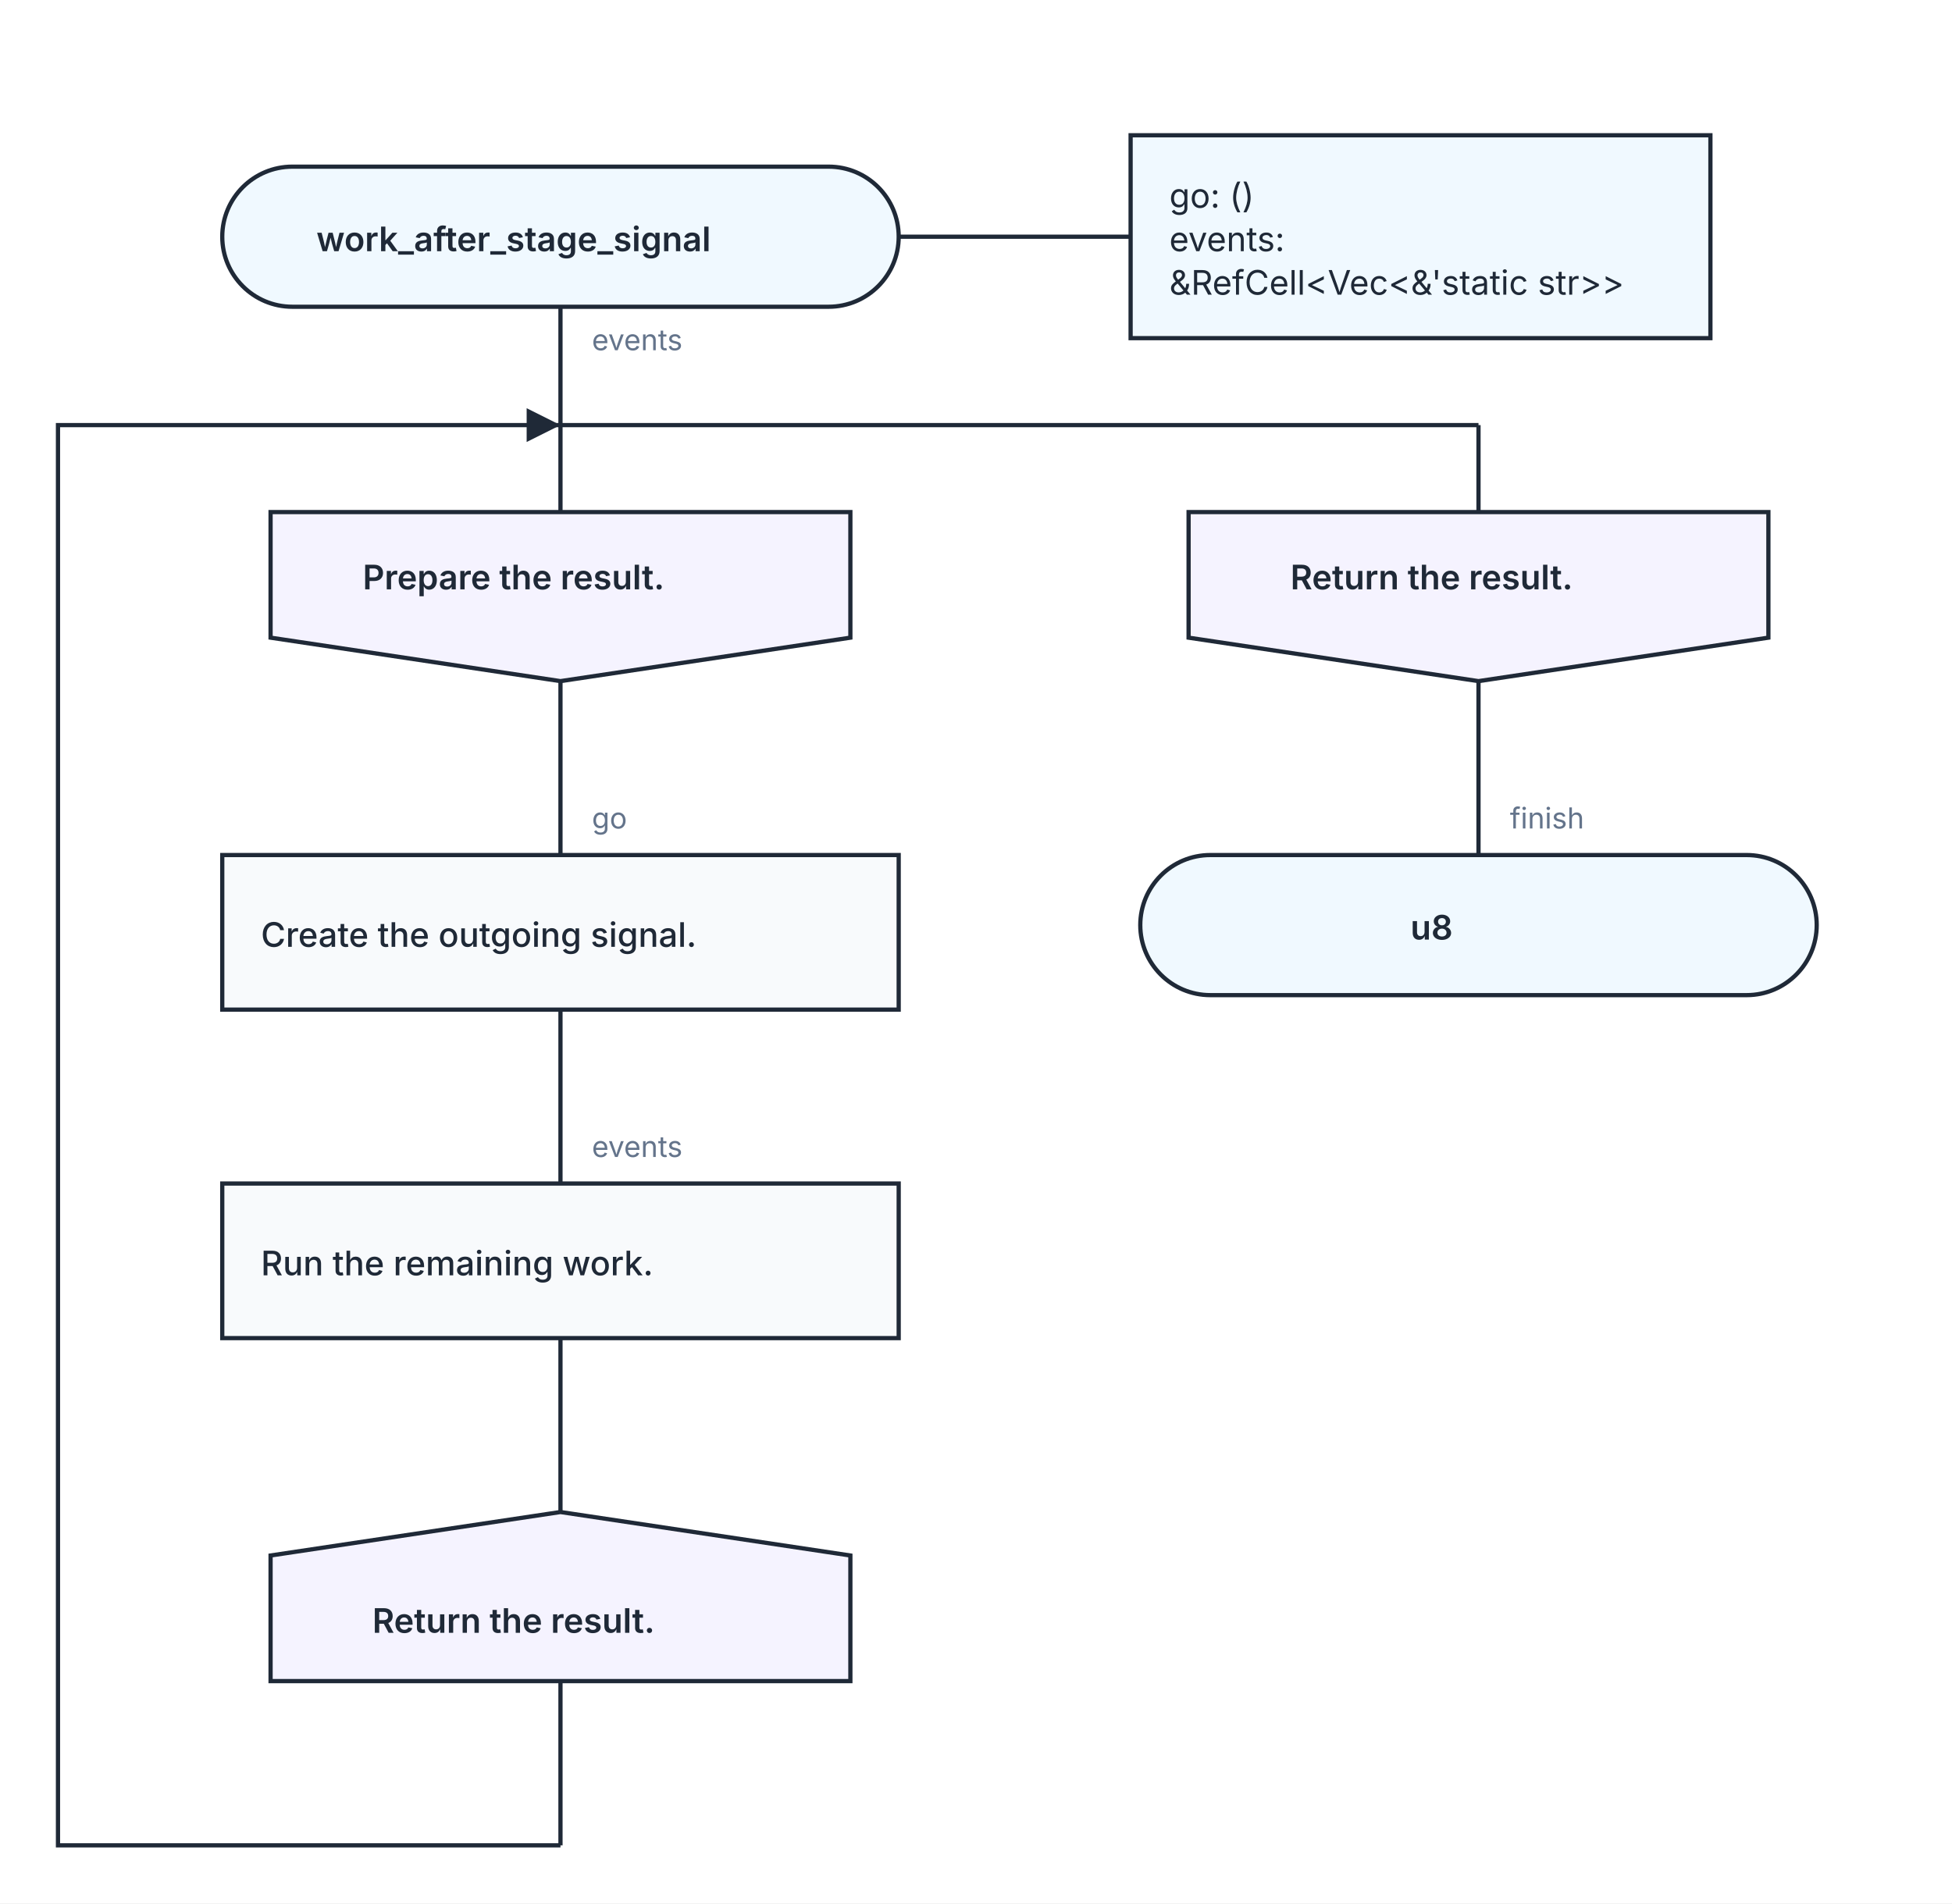
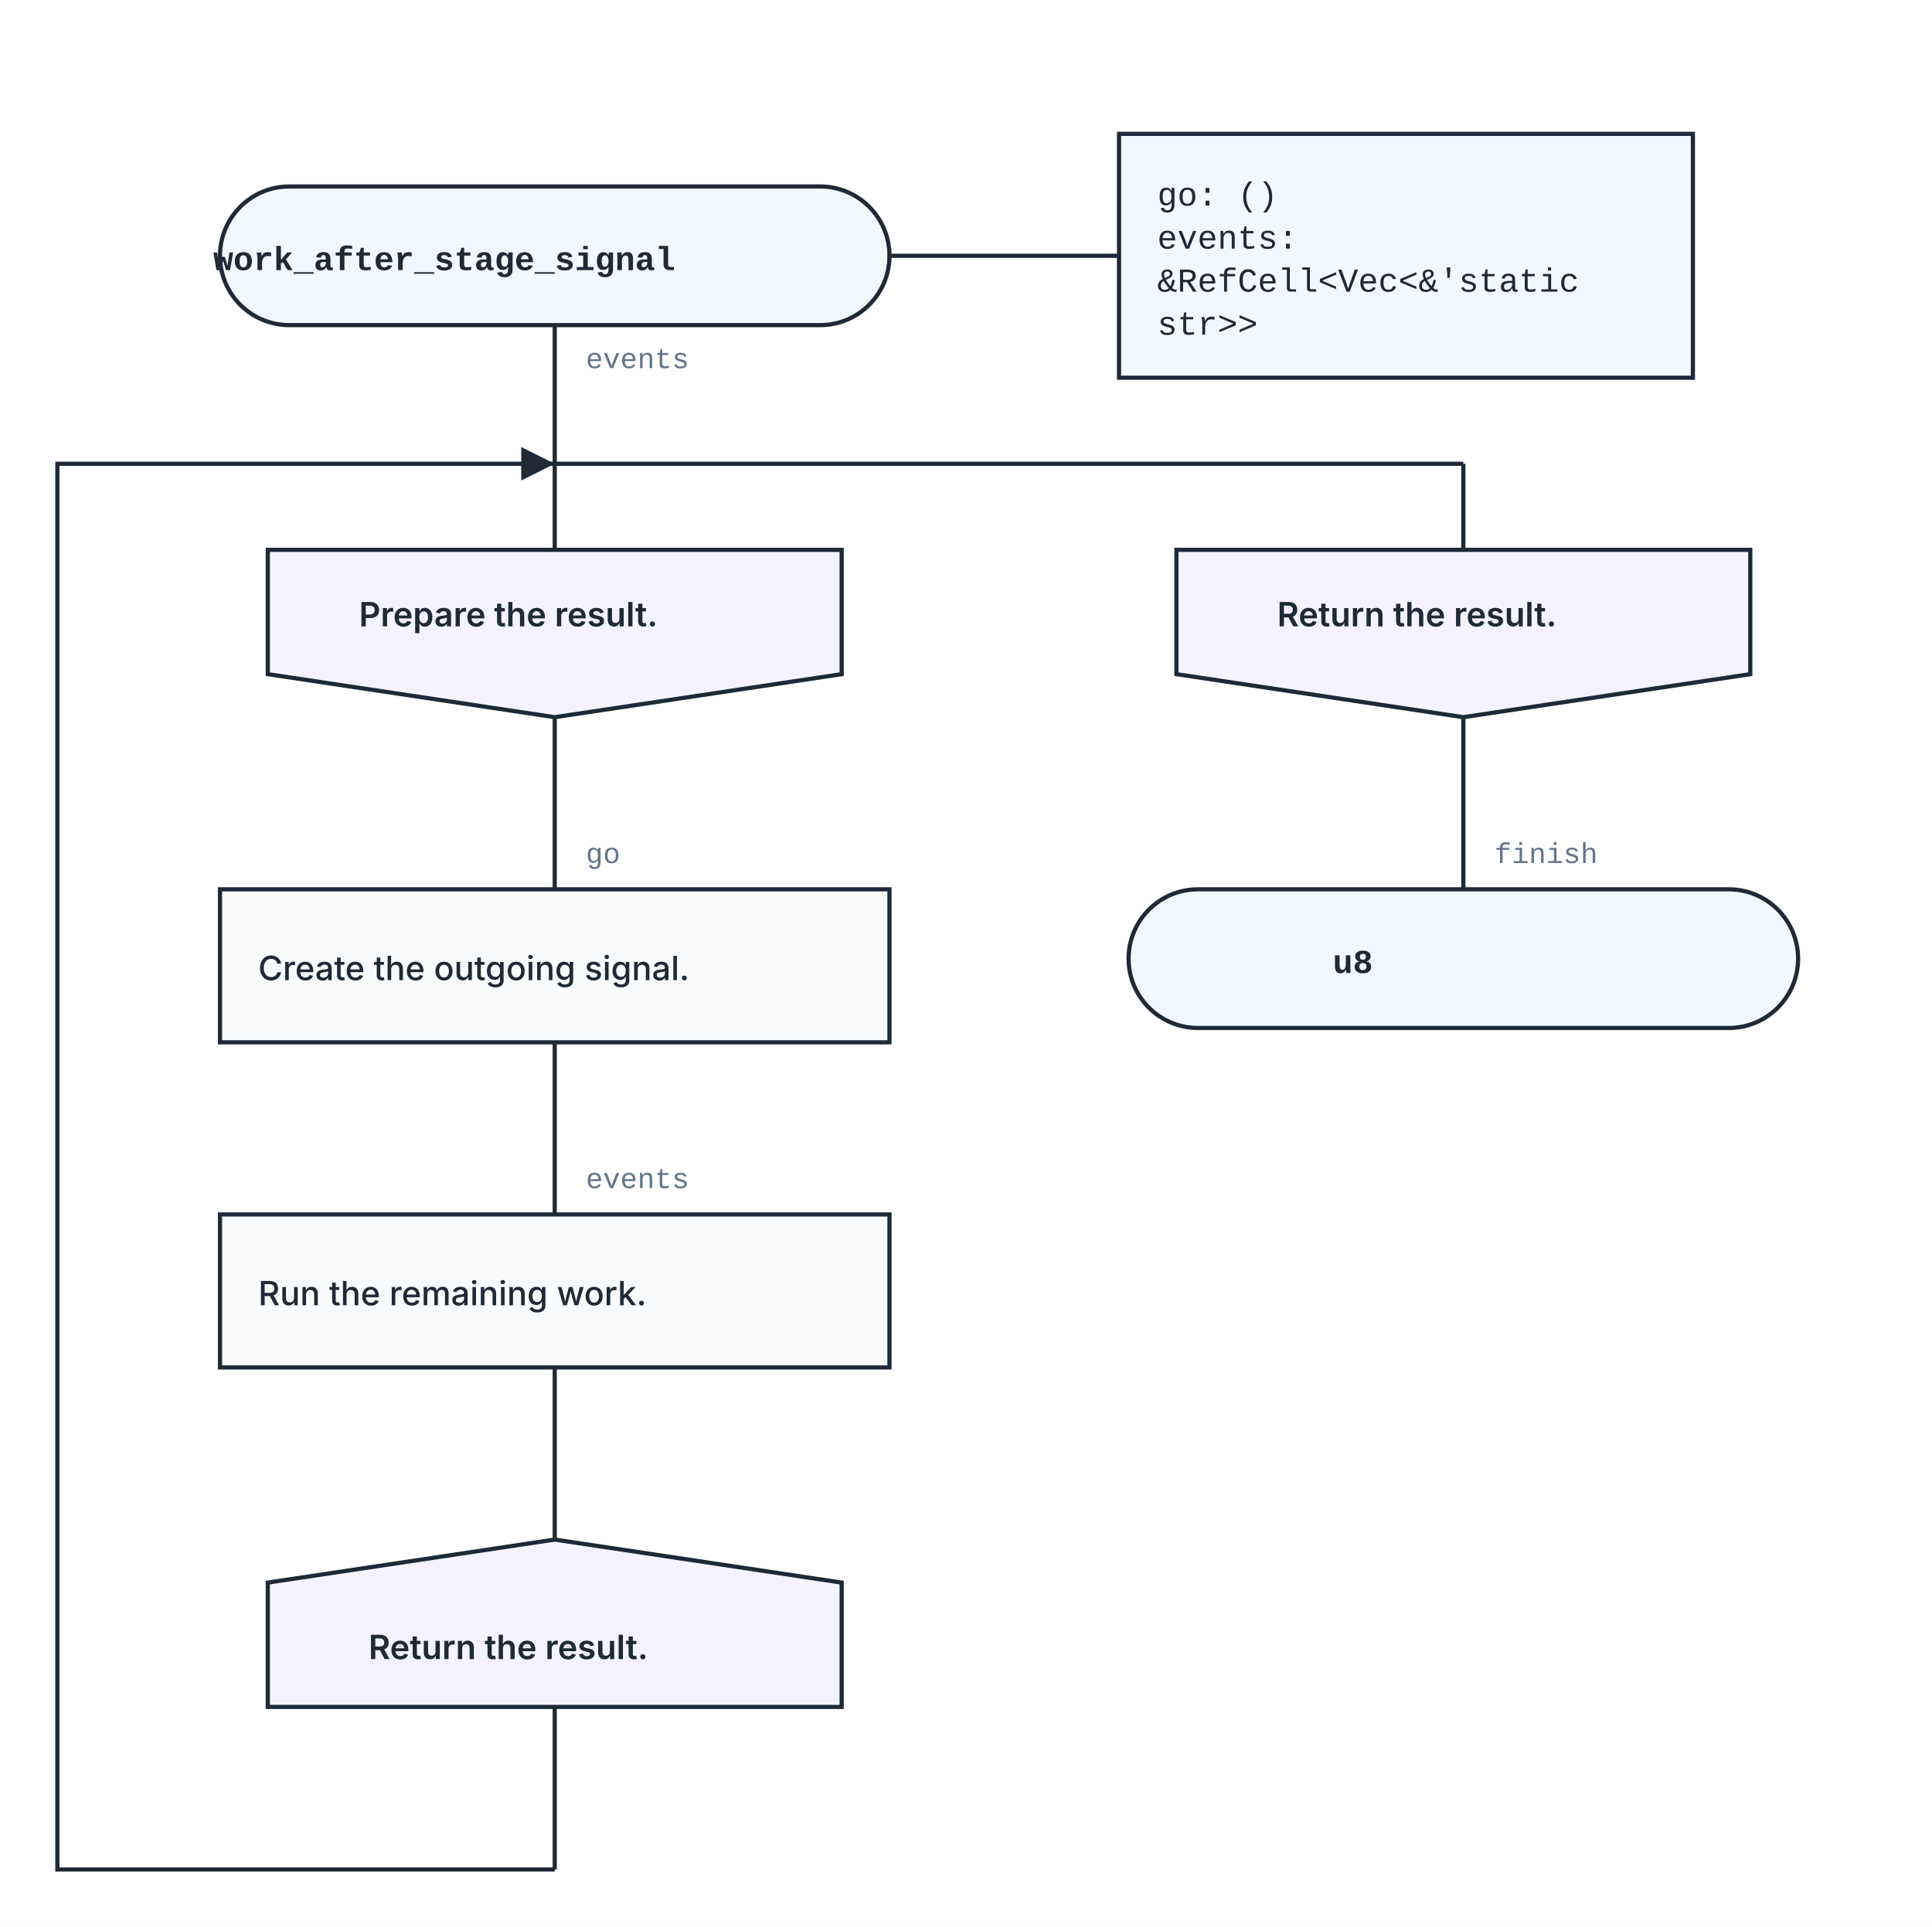
- <svg xmlns="http://www.w3.org/2000/svg" width="808" height="788" viewBox="0 0 808 788" role="img" aria-labelledby="kaalang-title" aria-describedby="kaalang-description">
+ <svg xmlns="http://www.w3.org/2000/svg" width="808" height="806" viewBox="0 0 808 806" role="img" aria-labelledby="kaalang-title" aria-describedby="kaalang-description">
  <rect width="100%" height="100%" fill="white" />
  <defs>
    <marker id="stage-return-arrow" viewBox="0 0 10 10" refX="10" refY="5" markerWidth="8" markerHeight="8" orient="auto">
      <path d="M 0 0 L 10 5 L 0 10 Z" fill="#1f2937" />
    </marker>
  </defs>
  <g class="stage-connections" fill="none" stroke="#1f2937" stroke-width="1.75">
-     <path d="M 232 127 L 232 176 " />
-     <path d="M 232 176 L 232 212 " />
-     <path d="M 232 696 L 232 764 " />
-     <path d="M 612 176 L 612 212 " />
-     <path d="M 232 176 L 612 176 " />
-     <path d="M 232 764 L 24 764 L 24 176 L 232 176 " marker-end="url(#stage-return-arrow)" />
+     <path d="M 232 136 L 232 194 " />
+     <path d="M 232 194 L 232 230 " />
+     <path d="M 232 714 L 232 782 " />
+     <path d="M 612 194 L 612 230 " />
+     <path d="M 232 194 L 612 194 " />
+     <path d="M 232 782 L 24 782 L 24 194 L 232 194 " marker-end="url(#stage-return-arrow)" />
  </g>
  <g transform="translate(60 24)">
-     <svg width="680" height="164" viewBox="0 0 680 164" role="img" aria-labelledby="kaalang-part-0-title" aria-describedby="kaalang-part-0-description">
+     <svg width="680" height="173" viewBox="0 0 680 173" role="img" aria-labelledby="kaalang-part-0-title" aria-describedby="kaalang-part-0-description">
      <defs>
        <style>
      svg { color: #1f2937; font-family: Inter, ui-sans-serif, system-ui, -apple-system, BlinkMacSystemFont, "Segoe UI", sans-serif; text-rendering: optimizeLegibility; }
      .connection { fill: none; stroke: currentColor; stroke-width: 1.75; stroke-linecap: square; stroke-linejoin: round; }
      .connection-label { fill: #64748b; font-size: 12px; font-weight: 400; paint-order: stroke; stroke: #ffffff; stroke-width: 5px; stroke-linejoin: round; text-anchor: start; }
      .branch-label { fill: currentColor; font-weight: 500; }
      .parameter-link { fill: none; stroke: currentColor; stroke-width: 1.75; }
      .node-shape { fill: #ffffff; stroke: currentColor; stroke-width: 1.75; }
      .start .node-shape, .end .node-shape, .parameter-panel .node-shape { fill: #f0f9ff; }
      .action .node-shape, .call .node-shape { fill: #f8fafc; }
      .call-bars { fill: none; stroke: currentColor; stroke-width: 1.75; }
      .cycle .node-shape { fill: #f0fdf4; }
      .loop-marker { fill: #15803d; font-size: 20px; font-weight: 700; text-anchor: middle; }
      .question .node-shape { fill: #fffbeb; }
      .select .node-shape, .case .node-shape { fill: #f5f3ff; }
      .label { fill: currentColor; font-size: 14px; text-anchor: middle; }
      .start .label, .question .label, .select .label, .case .label, .end .label { font-weight: 600; }
      .action .label, .call .label, .cycle .label { font-weight: 500; text-anchor: start; }
      .parameter-panel .label { font-weight: 400; text-anchor: start; }
+       .code { font-family: ui-monospace, SFMono-Regular, Menlo, Monaco, Consolas, "Liberation Mono", monospace; }
      .cycle-boundary { fill: #f0fdf433; stroke: #15803d; stroke-width: 1.75; stroke-dasharray: 7 5; }
      .cycle-caption { fill: #166534; font-size: 12px; font-weight: 600; paint-order: stroke; stroke: #ffffff; stroke-width: 4px; }
    </style>
      </defs>
      <g class="cycle-regions">
  </g>
      <g class="connections">
        <path class="connection" d="     " />
-         <text class="connection-label" x="185" y="121" xml:space="preserve">
+         <text class="connection-label code" x="185" y="130" xml:space="preserve">
          <tspan x="185" dy="0">events</tspan>
        </text>
      </g>
      <g class="nodes">
-         <path class="parameter-link" d="M 312 74 L 408 74" />
-         <g class="parameter-panel" transform="translate(528 74)">
-           <rect class="node-shape" x="-120" y="-42" width="240" height="84" />
-           <text class="label" x="-104" y="-12" xml:space="preserve">
+         <path class="parameter-link" d="M 312 83 L 408 83" />
+         <g class="parameter-panel" transform="translate(528 83)">
+           <rect class="node-shape" x="-120" y="-51" width="240" height="102" />
+           <text class="label code" x="-104" y="-21" xml:space="preserve">
            <tspan x="-104" dy="0">go: ()</tspan>
            <tspan x="-104" dy="18">events: </tspan>
-             <tspan x="-104" dy="18">&amp;RefCell&lt;Vec&lt;&amp;'static str&gt;&gt;</tspan>
+             <tspan x="-104" dy="18">&amp;RefCell&lt;Vec&lt;&amp;'static </tspan>
+             <tspan x="-104" dy="18">str&gt;&gt;</tspan>
          </text>
        </g>
-         <g class="node start" transform="translate(172 74)">
+         <g class="node start" transform="translate(172 83)">
          <rect class="node-shape" x="-140" y="-29" width="280" height="58" rx="29" />
-           <text class="label" y="6" xml:space="preserve">
+           <text class="label code" y="6" xml:space="preserve">
            <tspan x="0" dy="0">work_after_stage_signal</tspan>
          </text>
        </g>
      </g>
    </svg>
  </g>
-   <g transform="translate(60 180)">
+   <g transform="translate(60 198)">
    <svg width="344" height="548" viewBox="0 0 344 548" role="img" aria-labelledby="kaalang-part-1-title" aria-describedby="kaalang-part-1-description">
      <defs>
        <style>
      svg { color: #1f2937; font-family: Inter, ui-sans-serif, system-ui, -apple-system, BlinkMacSystemFont, "Segoe UI", sans-serif; text-rendering: optimizeLegibility; }
      .connection { fill: none; stroke: currentColor; stroke-width: 1.75; stroke-linecap: square; stroke-linejoin: round; }
      .connection-label { fill: #64748b; font-size: 12px; font-weight: 400; paint-order: stroke; stroke: #ffffff; stroke-width: 5px; stroke-linejoin: round; text-anchor: start; }
      .branch-label { fill: currentColor; font-weight: 500; }
      .parameter-link { fill: none; stroke: currentColor; stroke-width: 1.75; }
      .node-shape { fill: #ffffff; stroke: currentColor; stroke-width: 1.75; }
      .start .node-shape, .end .node-shape, .parameter-panel .node-shape { fill: #f0f9ff; }
      .action .node-shape, .call .node-shape { fill: #f8fafc; }
      .call-bars { fill: none; stroke: currentColor; stroke-width: 1.75; }
      .cycle .node-shape { fill: #f0fdf4; }
      .loop-marker { fill: #15803d; font-size: 20px; font-weight: 700; text-anchor: middle; }
      .question .node-shape { fill: #fffbeb; }
      .select .node-shape, .case .node-shape { fill: #f5f3ff; }
      .label { fill: currentColor; font-size: 14px; text-anchor: middle; }
      .start .label, .question .label, .select .label, .case .label, .end .label { font-weight: 600; }
      .action .label, .call .label, .cycle .label { font-weight: 500; text-anchor: start; }
      .parameter-panel .label { font-weight: 400; text-anchor: start; }
+       .code { font-family: ui-monospace, SFMono-Regular, Menlo, Monaco, Consolas, "Liberation Mono", monospace; }
      .cycle-boundary { fill: #f0fdf433; stroke: #15803d; stroke-width: 1.75; stroke-dasharray: 7 5; }
      .cycle-caption { fill: #166534; font-size: 12px; font-weight: 600; paint-order: stroke; stroke: #ffffff; stroke-width: 4px; }
      .stage-entry .node-shape, .stage-transition .node-shape { fill: #f5f3ff; }
      .stage-entry .label, .stage-transition .label { font-weight: 600; }
      .stage-marker { fill: currentColor; }
    </style>
      </defs>
      <g class="cycle-regions">
  </g>
      <g class="connections">
        <path class="connection" d="       M 172 102 L 172 174       M 172 238 L 172 310       M 172 374 L 172 446     " />
-         <text class="connection-label" x="185" y="163" xml:space="preserve">
+         <text class="connection-label code" x="185" y="163" xml:space="preserve">
          <tspan x="185" dy="0">go</tspan>
        </text>
-         <text class="connection-label" x="185" y="299" xml:space="preserve">
+         <text class="connection-label code" x="185" y="299" xml:space="preserve">
          <tspan x="185" dy="0">events</tspan>
        </text>
      </g>
      <g class="nodes">
        <g class="node stage-entry" transform="translate(172 67)">
          <polygon class="node-shape" points="-120,-35 120,-35 120,17 0,35 -120,17" />
          <text class="label" y="-3" xml:space="preserve">
            <tspan x="0" dy="0">Prepare the result.</tspan>
          </text>
        </g>
        <g class="node action" transform="translate(172 206)">
          <rect class="node-shape" x="-140" y="-32" width="280" height="64" />
          <text class="label" y="6" xml:space="preserve">
            <tspan x="-124" dy="0">Create the outgoing signal.</tspan>
          </text>
        </g>
        <g class="node action" transform="translate(172 342)">
          <rect class="node-shape" x="-140" y="-32" width="280" height="64" />
          <text class="label" y="6" xml:space="preserve">
            <tspan x="-124" dy="0">Run the remaining work.</tspan>
          </text>
        </g>
        <g class="node stage-transition" transform="translate(172 481)">
          <polygon class="node-shape" points="0,-35 120,-17 120,35 -120,35 -120,-17" />
          <text class="label" y="15" xml:space="preserve">
            <tspan x="0" dy="0">Return the result.</tspan>
          </text>
        </g>
      </g>
    </svg>
  </g>
-   <g transform="translate(440 180)">
+   <g transform="translate(440 198)">
    <svg width="344" height="264" viewBox="0 0 344 264" role="img" aria-labelledby="kaalang-part-2-title" aria-describedby="kaalang-part-2-description">
      <defs>
        <style>
      svg { color: #1f2937; font-family: Inter, ui-sans-serif, system-ui, -apple-system, BlinkMacSystemFont, "Segoe UI", sans-serif; text-rendering: optimizeLegibility; }
      .connection { fill: none; stroke: currentColor; stroke-width: 1.75; stroke-linecap: square; stroke-linejoin: round; }
      .connection-label { fill: #64748b; font-size: 12px; font-weight: 400; paint-order: stroke; stroke: #ffffff; stroke-width: 5px; stroke-linejoin: round; text-anchor: start; }
      .branch-label { fill: currentColor; font-weight: 500; }
      .parameter-link { fill: none; stroke: currentColor; stroke-width: 1.75; }
      .node-shape { fill: #ffffff; stroke: currentColor; stroke-width: 1.75; }
      .start .node-shape, .end .node-shape, .parameter-panel .node-shape { fill: #f0f9ff; }
      .action .node-shape, .call .node-shape { fill: #f8fafc; }
      .call-bars { fill: none; stroke: currentColor; stroke-width: 1.75; }
      .cycle .node-shape { fill: #f0fdf4; }
      .loop-marker { fill: #15803d; font-size: 20px; font-weight: 700; text-anchor: middle; }
      .question .node-shape { fill: #fffbeb; }
      .select .node-shape, .case .node-shape { fill: #f5f3ff; }
      .label { fill: currentColor; font-size: 14px; text-anchor: middle; }
      .start .label, .question .label, .select .label, .case .label, .end .label { font-weight: 600; }
      .action .label, .call .label, .cycle .label { font-weight: 500; text-anchor: start; }
      .parameter-panel .label { font-weight: 400; text-anchor: start; }
+       .code { font-family: ui-monospace, SFMono-Regular, Menlo, Monaco, Consolas, "Liberation Mono", monospace; }
      .cycle-boundary { fill: #f0fdf433; stroke: #15803d; stroke-width: 1.75; stroke-dasharray: 7 5; }
      .cycle-caption { fill: #166534; font-size: 12px; font-weight: 600; paint-order: stroke; stroke: #ffffff; stroke-width: 4px; }
      .stage-entry .node-shape, .stage-transition .node-shape { fill: #f5f3ff; }
      .stage-entry .label, .stage-transition .label { font-weight: 600; }
      .stage-marker { fill: currentColor; }
    </style>
      </defs>
      <g class="cycle-regions">
  </g>
      <g class="connections">
        <path class="connection" d="       M 172 102 L 172 174     " />
-         <text class="connection-label" x="185" y="163" xml:space="preserve">
+         <text class="connection-label code" x="185" y="163" xml:space="preserve">
          <tspan x="185" dy="0">finish</tspan>
        </text>
      </g>
      <g class="nodes">
        <g class="node stage-entry" transform="translate(172 67)">
          <polygon class="node-shape" points="-120,-35 120,-35 120,17 0,35 -120,17" />
          <text class="label" y="-3" xml:space="preserve">
            <tspan x="0" dy="0">Return the result.</tspan>
          </text>
        </g>
        <g class="node end" transform="translate(172 203)">
          <rect class="node-shape" x="-140" y="-29" width="280" height="58" rx="29" />
-           <text class="label" y="6" xml:space="preserve">
+           <text class="label code" y="6" xml:space="preserve">
            <tspan x="0" dy="0">u8</tspan>
          </text>
        </g>
      </g>
    </svg>
  </g>
</svg>
